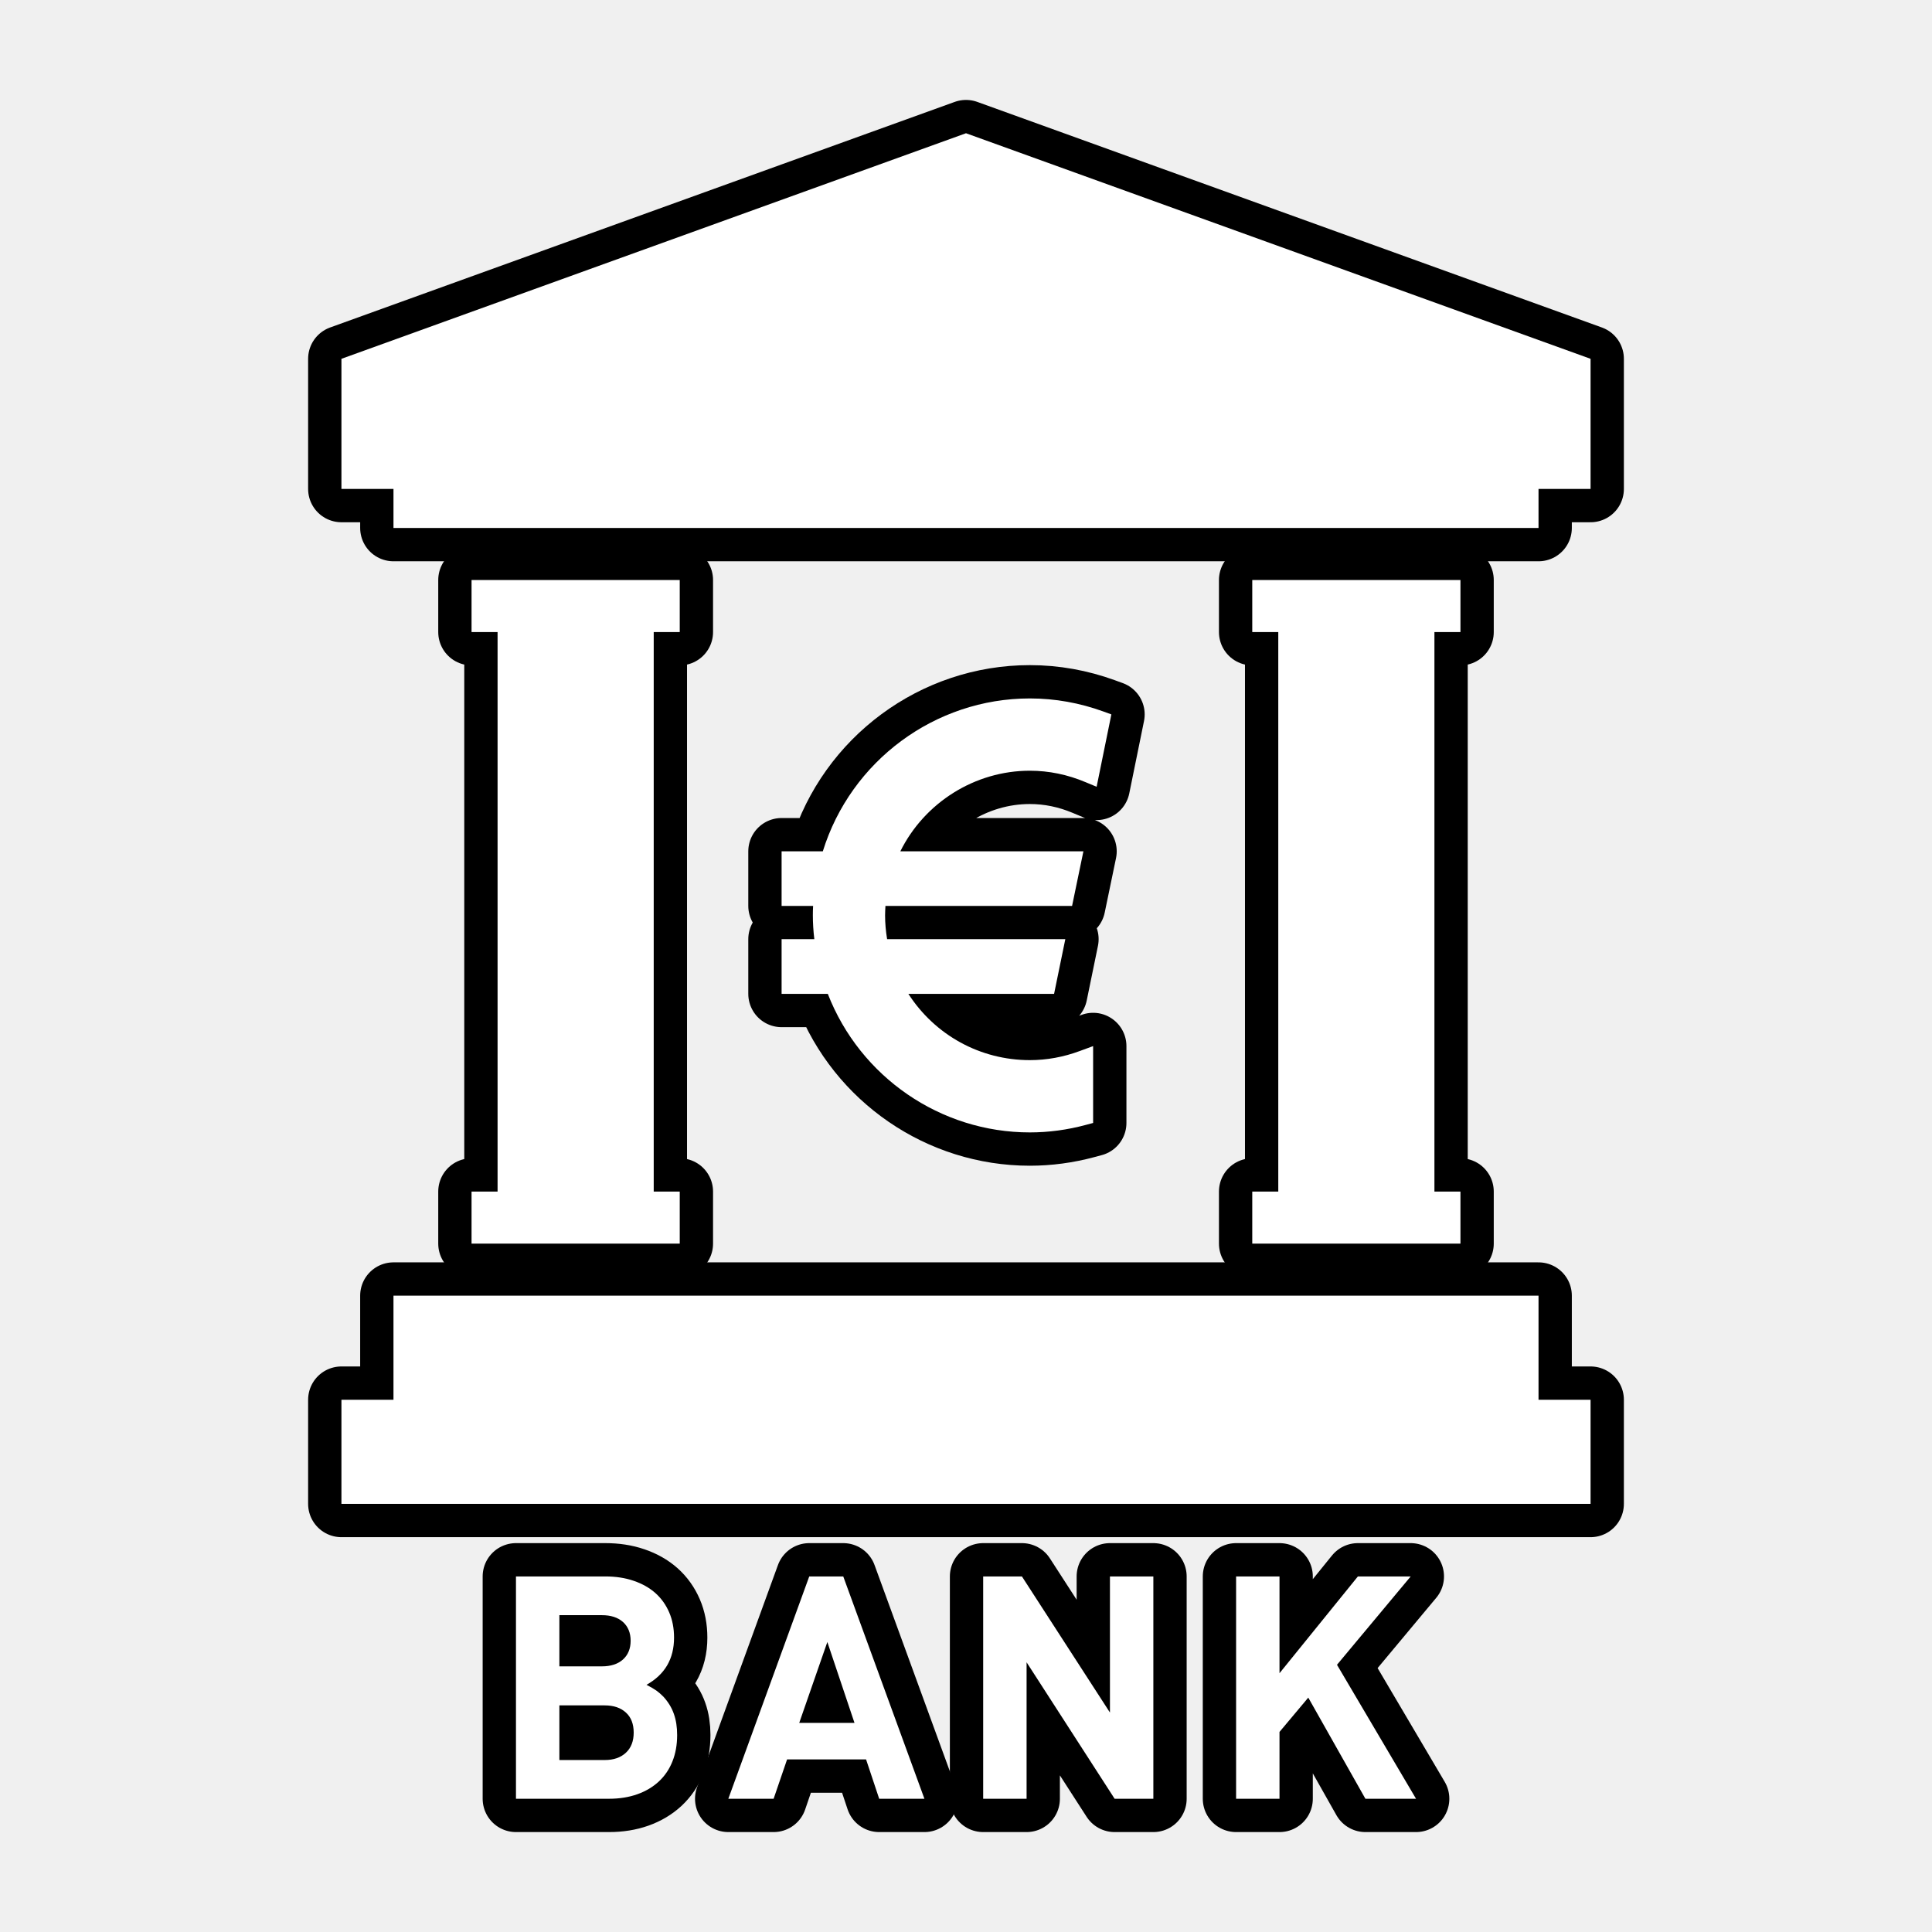
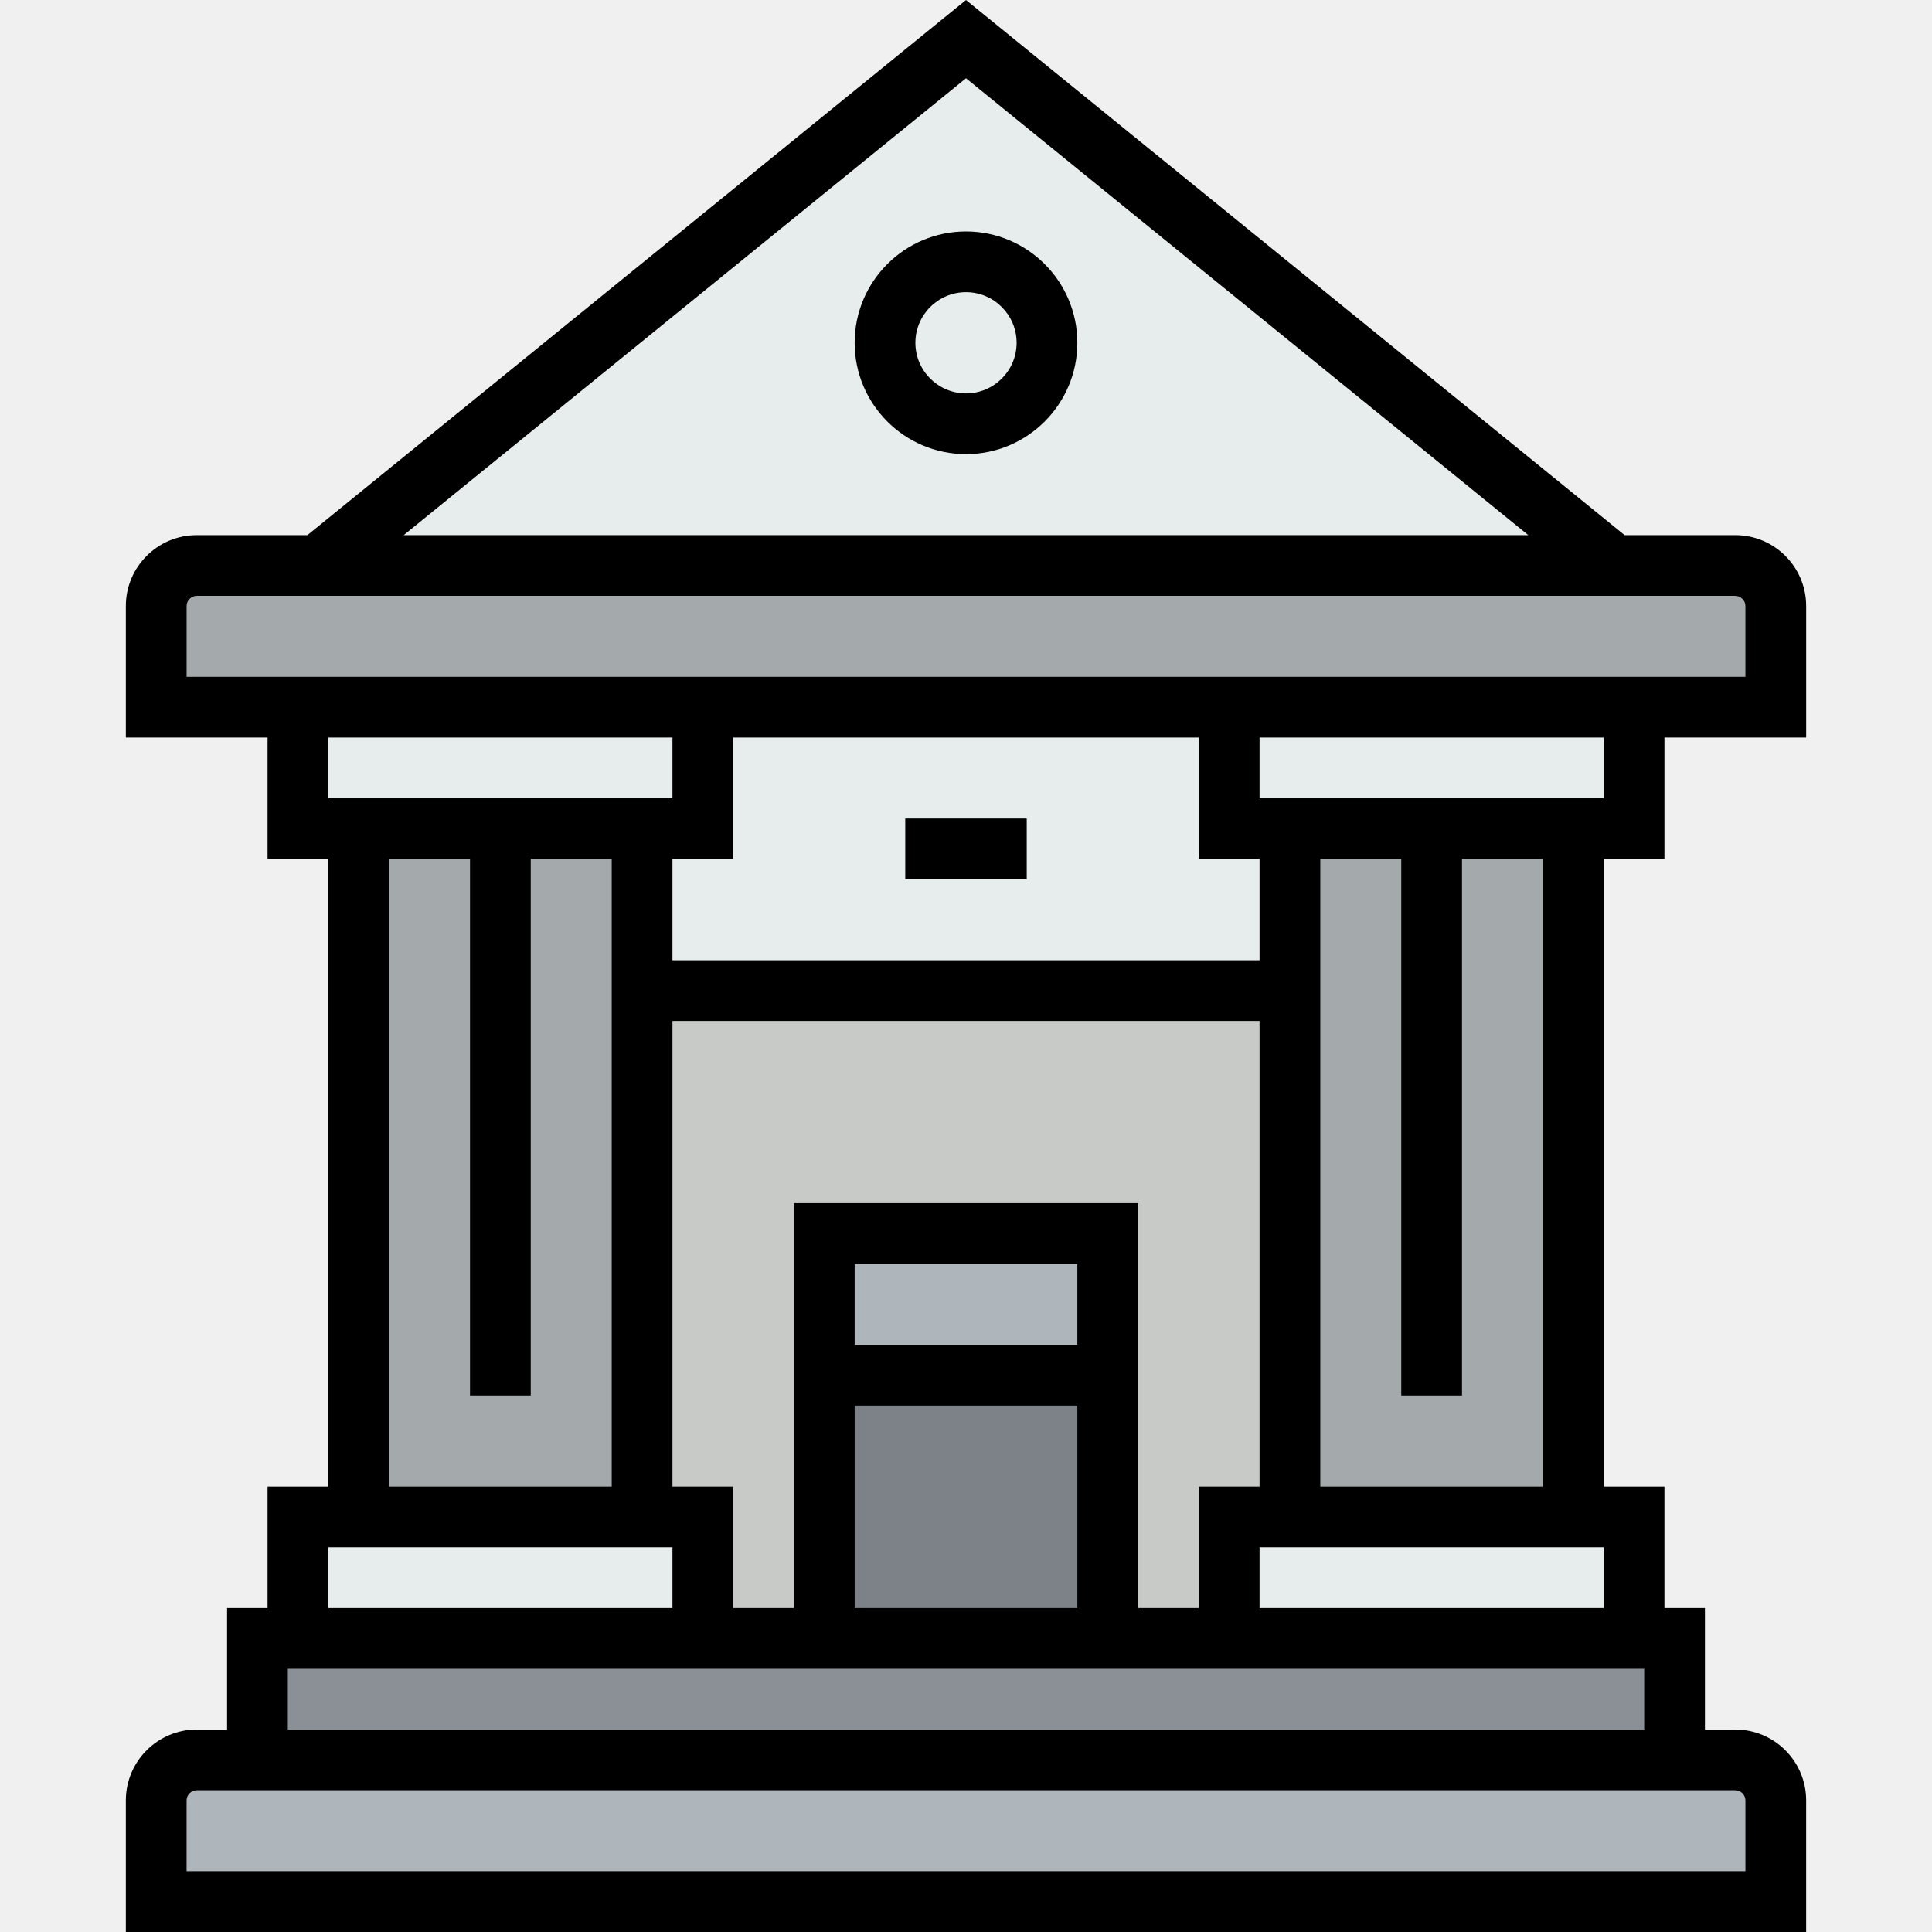
- <svg xmlns="http://www.w3.org/2000/svg" version="1.1" id="_x32_" viewBox="-40.96 -40.96 593.92 593.92" xml:space="preserve" fill="#000000" stroke="#000000" transform="matrix(1, 0, 0, 1, 0, 0)rotate(0)" stroke-width="0.005">
+ <svg xmlns="http://www.w3.org/2000/svg" version="1.1" id="Layer_1" viewBox="0 0 512 512" xml:space="preserve" fill="#000000">
  <g id="SVGRepo_bgCarrier" stroke-width="0" />
-   <g id="SVGRepo_tracerCarrier" stroke-linecap="round" stroke-linejoin="round" stroke="#000000" stroke-width="20.48">
-     <style type="text/css">  .st0{fill:#ffffff;}  </style>
+   <g id="SVGRepo_tracerCarrier" stroke-linecap="round" stroke-linejoin="round" />
+   <g id="SVGRepo_iconCarrier">
+     <path style="fill:#E7ECED;" d="M256,69.385c11.803,0,21.46,9.657,21.46,21.46s-9.657,21.46-21.46,21.46 c-11.803,0-21.46-9.657-21.46-21.46S244.197,69.385,256,69.385z" />
+     <rect x="218.443" y="326.902" style="fill:#AFB6BB;" width="75.11" height="37.555" />
+     <rect x="218.443" y="364.457" style="fill:#7C8287;" width="75.11" height="69.745" />
+     <polygon style="fill:#E7ECED;" points="186.255,219.606 186.255,187.416 325.745,187.416 325.745,219.606 341.841,219.606 341.841,262.526 170.16,262.526 170.16,219.606 " />
+     <polygon style="fill:#C7CAC7;" points="325.745,402.017 325.745,434.207 293.555,434.207 293.555,364.462 293.555,326.906 218.445,326.906 218.445,364.462 218.445,434.207 186.255,434.207 186.255,402.017 170.16,402.017 170.16,262.526 341.841,262.526 341.841,402.017 " />
+     <polygon style="fill:#8A9095;" points="443.776,434.207 443.776,466.397 68.224,466.397 68.224,434.207 78.954,434.207 186.255,434.207 218.445,434.207 293.555,434.207 325.745,434.207 433.046,434.207 " />
+     <path style="fill:#AFB6BB;" d="M470.601,477.127v26.825H41.399v-26.825c0-5.902,4.829-10.73,10.73-10.73h16.095h375.552h16.095 C465.773,466.397,470.601,471.226,470.601,477.127z" />
    <g>
-       <path class="st0" d="M199.313,264.563h14.203c9.938,25.563,34.641,42.594,62.109,42.594c5.766,0,11.563-0.781,17.234-2.313 l2.219-0.594v-23.625l-4.031,1.484c-5.063,1.891-10.25,2.828-15.422,2.828c-15.266,0-29.156-7.688-37.344-20.375h44.797 l3.453-16.813H231.75c-0.406-2.453-0.625-4.906-0.625-7.313c0-0.969,0.063-1.938,0.109-2.906h57.375l3.484-16.781h-56.281 c7.438-15,22.938-24.781,39.813-24.781c5.844,0,11.609,1.188,17.156,3.531l3.375,1.406l4.531-22.25l-2.406-0.875 c-7.297-2.656-14.906-4.031-22.656-4.031c-29.188,0-55.031,19.219-63.641,47h-12.672v16.781H209 c-0.063,0.969-0.078,1.953-0.078,2.906c0,2.344,0.141,4.734,0.453,7.313h-10.063V264.563z" />
-       <path class="st0" d="M162.969,480.609c-0.688-0.703-1.406-1.313-2.094-1.828c-0.719-0.5-1.75-1.125-3.094-1.813 c5.641-3.141,8.469-7.969,8.469-14.5c0-2.875-0.5-5.469-1.5-7.781s-2.406-4.281-4.219-5.906c-1.828-1.625-4.063-2.891-6.688-3.781 c-2.625-0.906-5.531-1.344-8.719-1.344h-27.469V512h28.625c3.188,0,6.094-0.469,8.688-1.391s4.781-2.234,6.625-3.938 c1.813-1.703,3.203-3.734,4.156-6.141c0.969-2.406,1.453-5.109,1.453-8.125c0-2.422-0.328-4.594-1.016-6.516 C165.516,483.969,164.438,482.219,162.969,480.609z M131,455.563h13.063c2.75,0,4.906,0.688,6.484,2.094 c1.563,1.406,2.359,3.344,2.359,5.766c0,2.438-0.797,4.359-2.359,5.766c-1.578,1.406-3.734,2.109-6.484,2.109H131V455.563z M151.453,497.844c-1.609,1.5-3.766,2.25-6.516,2.25H131v-16.797h13.938c2.75,0,4.906,0.734,6.516,2.203s2.391,3.531,2.391,6.156 S153.063,496.344,151.453,497.844z" />
-       <path class="st0" d="M207.813,443.656L182.938,512h13.922L201,499.906h24.281L229.313,512h13.906l-24.953-68.344H207.813z M204.734,488.672l8.641-24.859l8.344,24.859H204.734z" />
-       <polygon class="st0" points="300.25,485.5 273.188,443.656 261.281,443.656 261.281,512 274.625,512 274.625,470.047 301.688,512 313.594,512 313.594,443.656 300.25,443.656 " />
-       <polygon class="st0" points="392.703,443.656 376.469,443.656 352.375,473.406 352.375,443.656 339.031,443.656 339.031,512 352.375,512 352.375,491.453 361.219,480.906 378.781,512 394.344,512 370.047,470.813 " />
-       <polygon class="st0" points="256,0 64,69.344 64,109.344 80,109.344 80,121.344 432,121.344 432,109.344 448,109.344 448,69.344 " />
-       <polygon class="st0" points="432,357.344 80,357.344 80,389.344 64,389.344 64,421.344 448,421.344 448,389.344 432,389.344 " />
-       <polygon class="st0" points="344,325.344 344,341.344 408,341.344 408,325.344 400,325.344 400,153.344 408,153.344 408,137.344 344,137.344 344,153.344 352,153.344 352,325.344 " />
-       <polygon class="st0" points="104,325.344 104,341.344 168,341.344 168,325.344 160,325.344 160,153.344 168,153.344 168,137.344 104,137.344 104,153.344 112,153.344 112,325.344 " />
+       <rect x="325.743" y="402.013" style="fill:#E7ECED;" width="107.301" height="32.19" />
+       <polygon style="fill:#E7ECED;" points="186.255,402.017 186.255,434.207 78.954,434.207 78.954,402.017 95.049,402.017 170.16,402.017 " />
+       <polygon style="fill:#E7ECED;" points="341.841,219.606 325.745,219.606 325.745,187.416 433.046,187.416 433.046,219.606 416.951,219.606 " />
+       <polygon style="fill:#E7ECED;" points="78.954,187.416 186.255,187.416 186.255,219.606 170.16,219.606 95.049,219.606 78.954,219.606 " />
    </g>
-   </g>
-   <g id="SVGRepo_iconCarrier">
-     <style type="text/css">  .st0{fill:#ffffff;}  </style>
    <g>
-       <path class="st0" d="M199.313,264.563h14.203c9.938,25.563,34.641,42.594,62.109,42.594c5.766,0,11.563-0.781,17.234-2.313 l2.219-0.594v-23.625l-4.031,1.484c-5.063,1.891-10.25,2.828-15.422,2.828c-15.266,0-29.156-7.688-37.344-20.375h44.797 l3.453-16.813H231.75c-0.406-2.453-0.625-4.906-0.625-7.313c0-0.969,0.063-1.938,0.109-2.906h57.375l3.484-16.781h-56.281 c7.438-15,22.938-24.781,39.813-24.781c5.844,0,11.609,1.188,17.156,3.531l3.375,1.406l4.531-22.25l-2.406-0.875 c-7.297-2.656-14.906-4.031-22.656-4.031c-29.188,0-55.031,19.219-63.641,47h-12.672v16.781H209 c-0.063,0.969-0.078,1.953-0.078,2.906c0,2.344,0.141,4.734,0.453,7.313h-10.063V264.563z" />
-       <path class="st0" d="M162.969,480.609c-0.688-0.703-1.406-1.313-2.094-1.828c-0.719-0.5-1.75-1.125-3.094-1.813 c5.641-3.141,8.469-7.969,8.469-14.5c0-2.875-0.5-5.469-1.5-7.781s-2.406-4.281-4.219-5.906c-1.828-1.625-4.063-2.891-6.688-3.781 c-2.625-0.906-5.531-1.344-8.719-1.344h-27.469V512h28.625c3.188,0,6.094-0.469,8.688-1.391s4.781-2.234,6.625-3.938 c1.813-1.703,3.203-3.734,4.156-6.141c0.969-2.406,1.453-5.109,1.453-8.125c0-2.422-0.328-4.594-1.016-6.516 C165.516,483.969,164.438,482.219,162.969,480.609z M131,455.563h13.063c2.75,0,4.906,0.688,6.484,2.094 c1.563,1.406,2.359,3.344,2.359,5.766c0,2.438-0.797,4.359-2.359,5.766c-1.578,1.406-3.734,2.109-6.484,2.109H131V455.563z M151.453,497.844c-1.609,1.5-3.766,2.25-6.516,2.25H131v-16.797h13.938c2.75,0,4.906,0.734,6.516,2.203s2.391,3.531,2.391,6.156 S153.063,496.344,151.453,497.844z" />
-       <path class="st0" d="M207.813,443.656L182.938,512h13.922L201,499.906h24.281L229.313,512h13.906l-24.953-68.344H207.813z M204.734,488.672l8.641-24.859l8.344,24.859H204.734z" />
-       <polygon class="st0" points="300.25,485.5 273.188,443.656 261.281,443.656 261.281,512 274.625,512 274.625,470.047 301.688,512 313.594,512 313.594,443.656 300.25,443.656 " />
-       <polygon class="st0" points="392.703,443.656 376.469,443.656 352.375,473.406 352.375,443.656 339.031,443.656 339.031,512 352.375,512 352.375,491.453 361.219,480.906 378.781,512 394.344,512 370.047,470.813 " />
-       <polygon class="st0" points="256,0 64,69.344 64,109.344 80,109.344 80,121.344 432,121.344 432,109.344 448,109.344 448,69.344 " />
-       <polygon class="st0" points="432,357.344 80,357.344 80,389.344 64,389.344 64,421.344 448,421.344 448,389.344 432,389.344 " />
-       <polygon class="st0" points="344,325.344 344,341.344 408,341.344 408,325.344 400,325.344 400,153.344 408,153.344 408,137.344 344,137.344 344,153.344 352,153.344 352,325.344 " />
-       <polygon class="st0" points="104,325.344 104,341.344 168,341.344 168,325.344 160,325.344 160,153.344 168,153.344 168,137.344 104,137.344 104,153.344 112,153.344 112,325.344 " />
+       <polygon style="fill:#A4A9AB;" points="416.951,219.606 416.951,402.017 341.841,402.017 341.841,262.526 341.841,219.606 " />
+       <polygon style="fill:#A4A9AB;" points="170.16,219.606 170.16,262.526 170.16,402.017 95.049,402.017 95.049,219.606 " />
+       <path style="fill:#A4A9AB;" d="M470.601,160.59v26.825h-37.555H325.745H186.255H78.954H41.399V160.59 c0-5.902,4.829-10.73,10.73-10.73h32.19h343.362h32.19C465.773,149.86,470.601,154.689,470.601,160.59z" />
    </g>
+     <path style="fill:#E7ECED;" d="M427.681,149.86H84.319L256,10.37L427.681,149.86z M277.46,90.845c0-11.803-9.657-21.46-21.46-21.46 c-11.803,0-21.46,9.657-21.46,21.46s9.657,21.46,21.46,21.46C267.803,112.305,277.46,102.648,277.46,90.845z" />
+     <path d="M256,61.337c-16.271,0-29.508,13.237-29.508,29.508s13.237,29.508,29.508,29.508c16.271,0,29.508-13.237,29.508-29.508 S272.27,61.337,256,61.337z M256,104.258c-7.396,0-13.413-6.016-13.413-13.413S248.604,77.432,256,77.432 c7.396,0,13.413,6.016,13.413,13.413S263.395,104.258,256,104.258z" />
+     <path d="M441.094,227.653v-32.19h37.555V160.59c0-10.353-8.424-18.778-18.778-18.778h-29.333L256,0L81.462,141.813H52.129 c-10.353,0-18.778,8.424-18.778,18.778v34.873h37.555v32.19h16.095v166.316H70.906v32.19h-10.73v32.19h-8.048 c-10.353,0-18.778,8.424-18.778,18.778V512h445.298v-34.873c0-10.353-8.424-18.778-18.778-18.778h-8.048v-32.19h-10.73v-32.19 h-16.095V227.653H441.094z M424.999,211.558h-91.206v-16.095h91.206V211.558z M387.443,369.827V227.653h21.46v166.316h-59.015 V227.653h21.46v142.173H387.443z M333.793,393.969h-16.095v32.19h-16.095V318.859h-91.206V426.16h-16.095v-32.19h-16.095V270.574 h155.586V393.969z M285.508,356.414h-59.015v-21.46h59.015V356.414z M226.492,372.509h59.015v53.65h-59.015V372.509z M333.793,254.478H178.207v-26.825h16.095v-32.19h123.396v32.19h16.095V254.478z M256,20.738l149.015,121.074h-298.03L256,20.738z M49.446,179.368V160.59c0-1.454,1.229-2.683,2.683-2.683h407.742c1.454,0,2.683,1.229,2.683,2.683v18.778H49.446z M87.002,195.463 h91.206v16.095H87.002V195.463z M140.652,369.827V227.653h21.46v166.316h-59.015V227.653h21.46v142.173H140.652z M87.002,410.064 h91.206v16.095H87.002V410.064z M459.871,474.445c1.454,0,2.683,1.229,2.683,2.683v18.778H49.446v-18.778 c0-1.454,1.229-2.683,2.683-2.683H459.871z M435.729,442.255v16.095H76.271v-16.095H435.729z M424.999,426.16h-91.206v-16.095 h91.206V426.16z" />
+     <rect x="239.903" y="216.919" width="32.19" height="16.095" />
  </g>
</svg>
